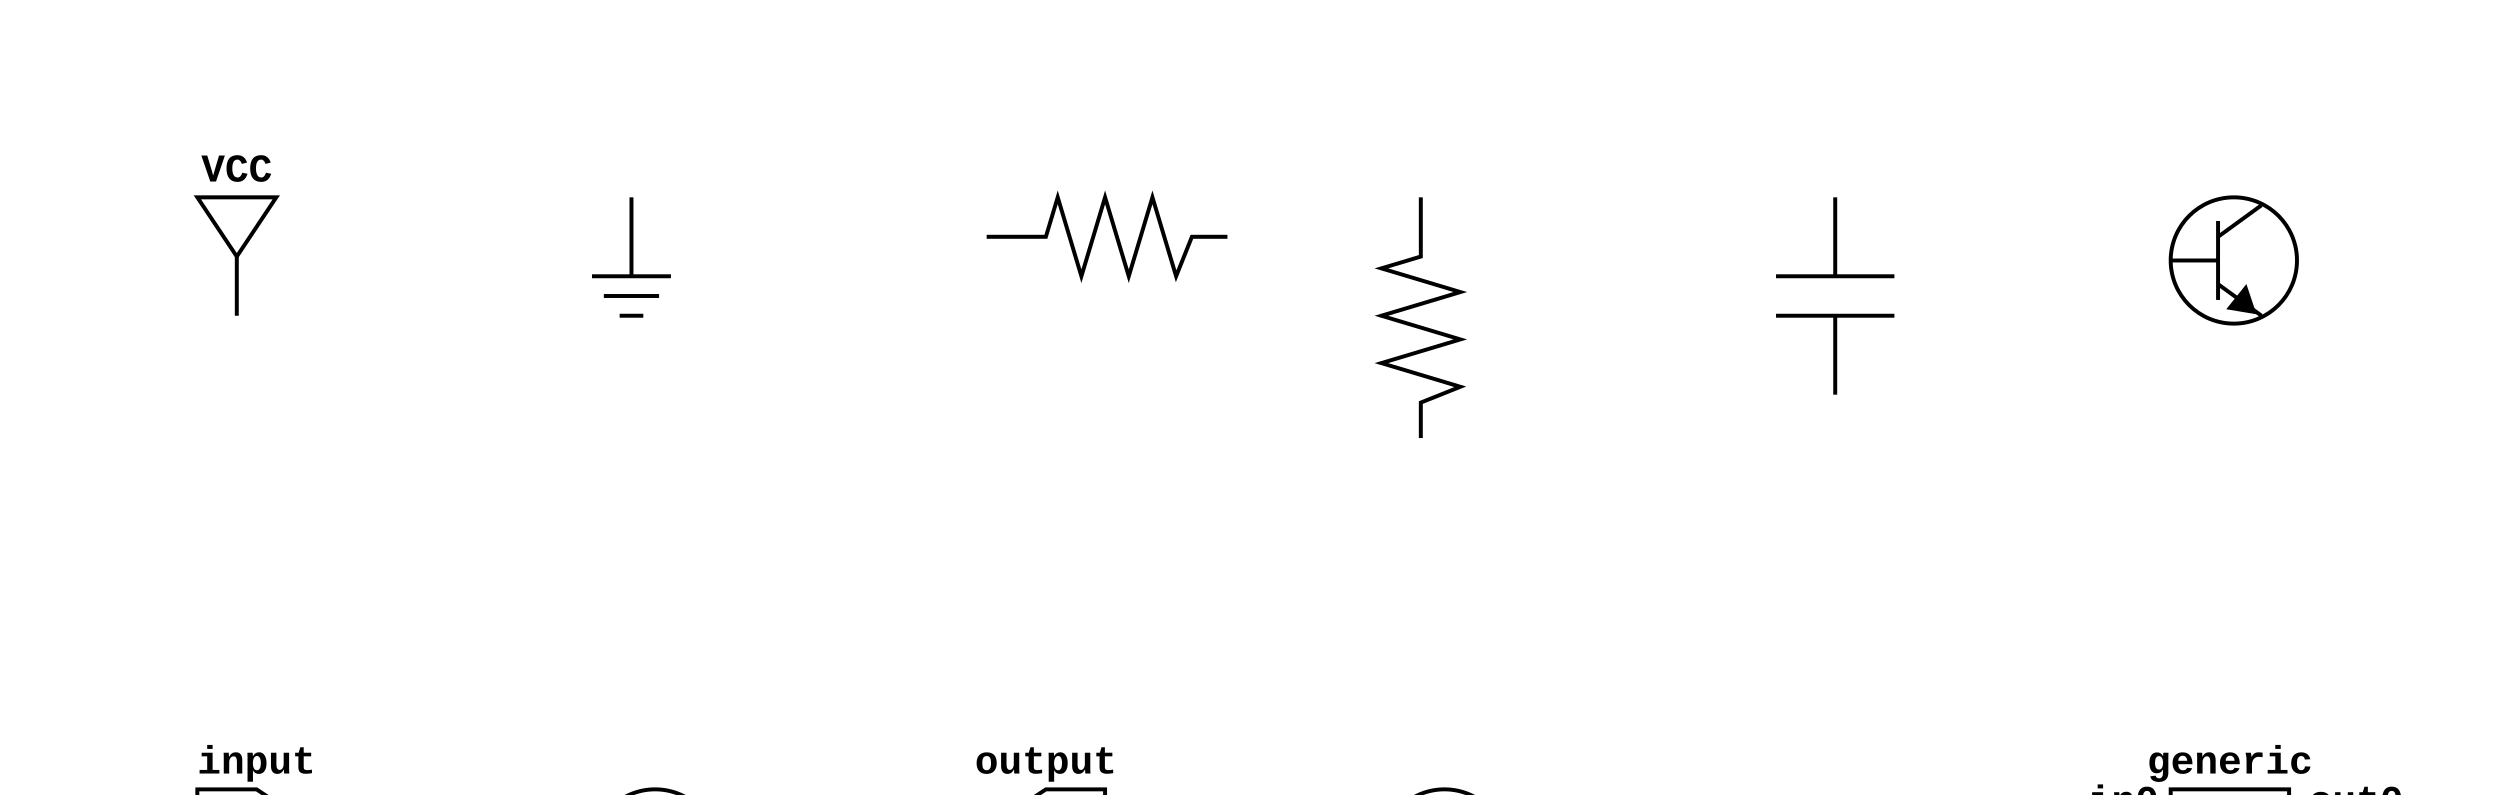
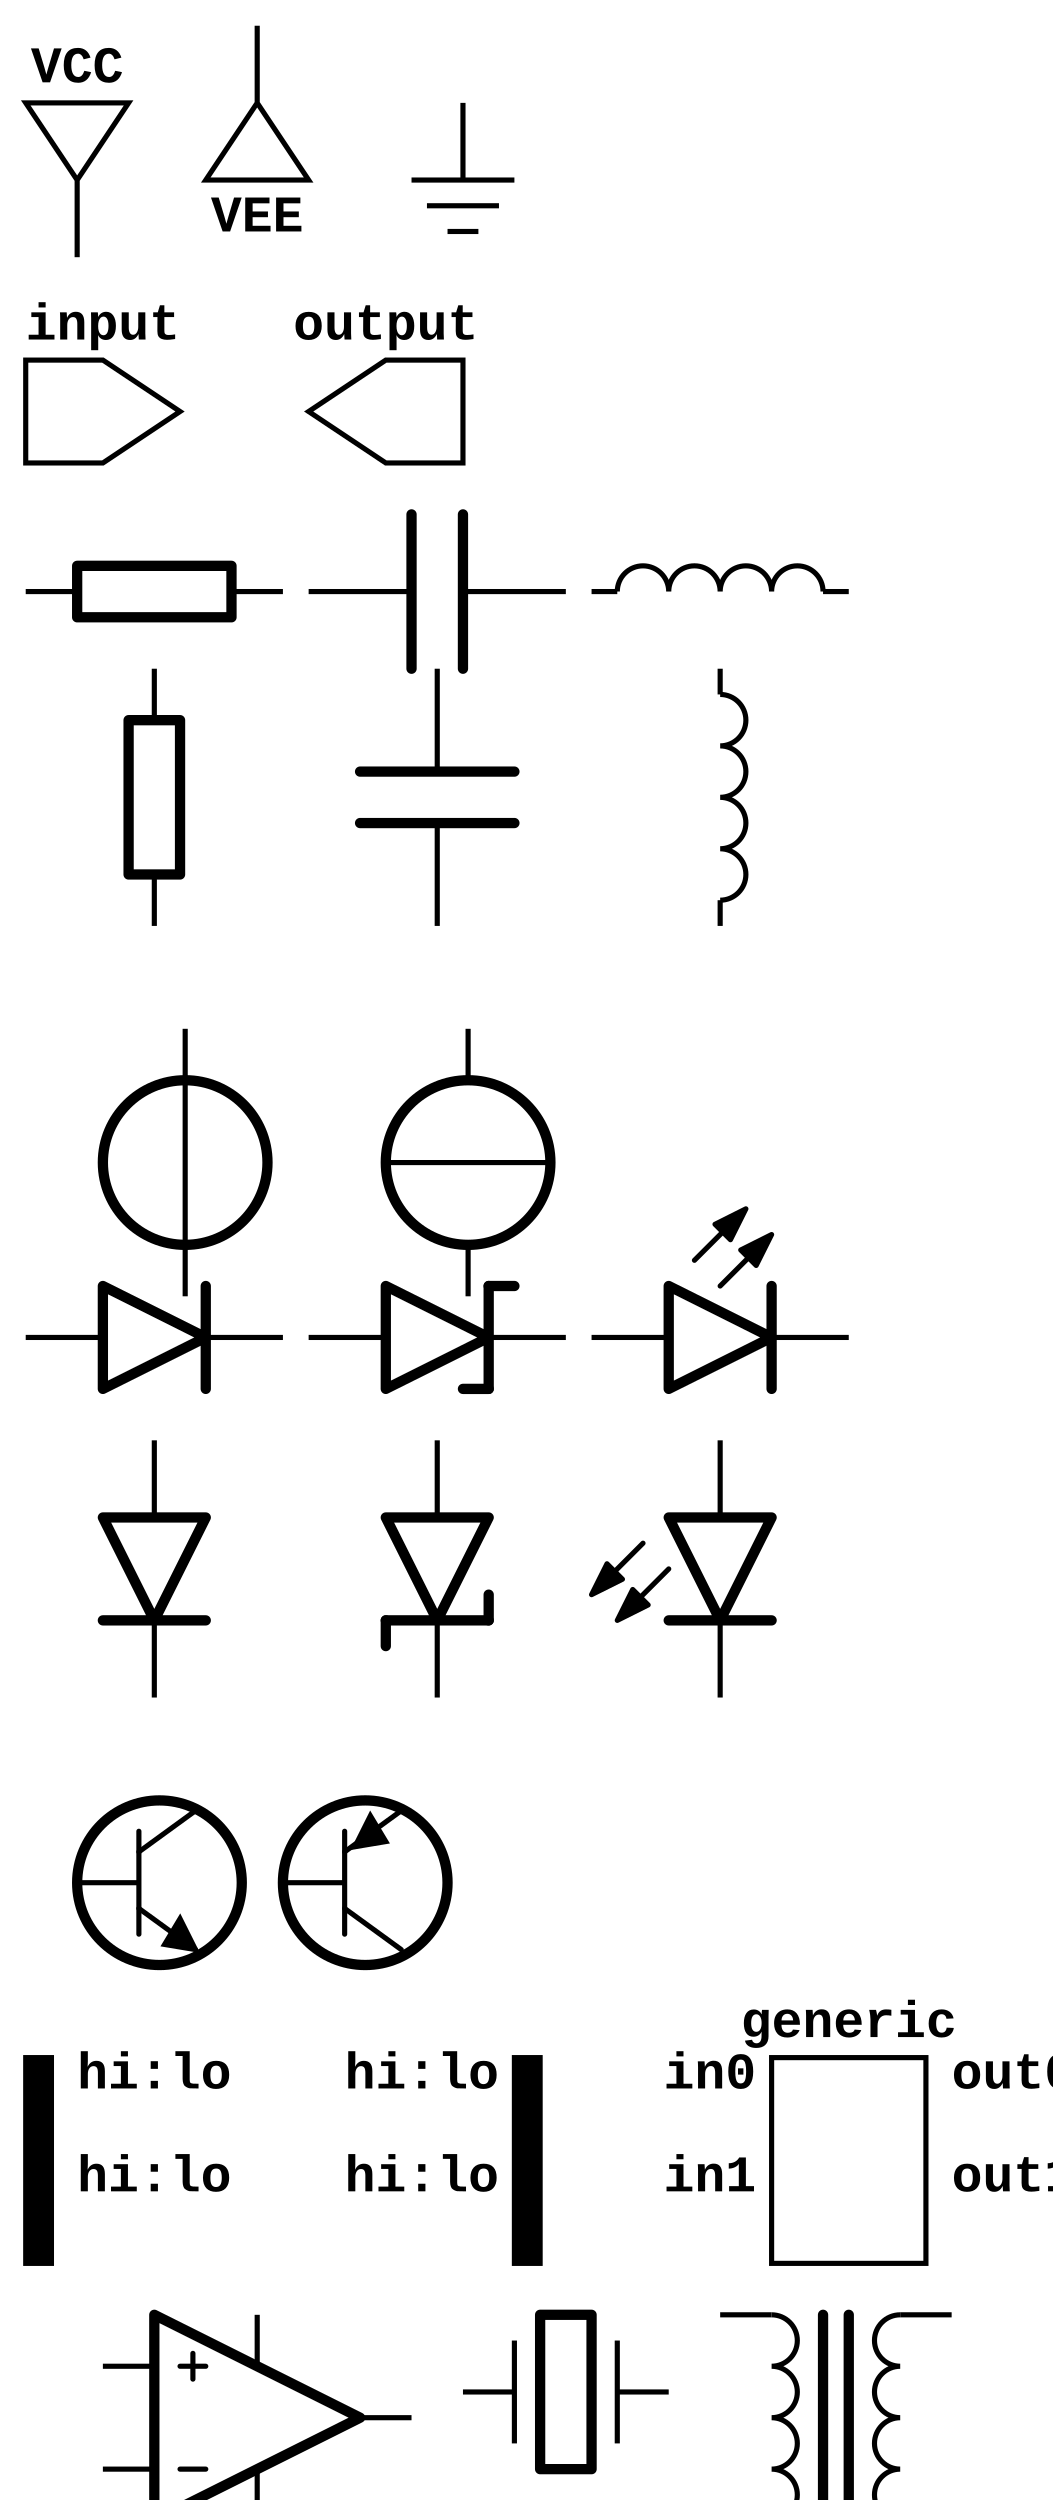
<svg xmlns="http://www.w3.org/2000/svg" xmlns:ns1="https://github.com/nturley/netlistsvg">
  <ns1:properties constants="false" splitsAndJoins="false" genericsLaterals="true">
    <ns1:layoutEngine org.eclipse.elk.layered.spacing.nodeNodeBetweenLayers="5" elk.spacing.nodeNode="35" org.eclipse.elk.direction="DOWN" />
    <ns1:low_priority_alias val="$dff" />
  </ns1:properties>
  <style>
svg {
-   stroke:#000;
-   fill:none;
+   stroke: #000;
+   fill: none;
}
text {
-   fill:#000;
-   stroke:none;
-   font-size:10px;
+   fill: #000;
+   stroke: none;
+   font-size: 10px;
  font-weight: bold;
  font-family: "Courier New", monospace;
}
.nodelabel {
  text-anchor: middle;
}
.inputPortLabel {
  text-anchor: end;
}
.splitjoinBody {
-   fill:#000;
+   fill: #000;
+ }
+ .symbol {
+   stroke-linejoin: round;
+   stroke-linecap: round;
+   stroke-width: 2;
+ }
+ .detail {
+   stroke-linejoin: round;
+   stroke-linecap: round;
+   fill: #000;
}
</style>
-   <g ns1:type="vcc" transform="translate(50,50)" ns1:width="20" ns1:height="30">
+   <g ns1:type="vcc" ns1:width="20" ns1:height="30" transform="translate(5,20)">
    <ns1:alias val="vcc" />
    <text x="10" y="-4" class="nodelabel">VCC</text>
-     <path d="M0,0 L20,0 L10,15 Z" />
-     <line x2="10" y2="15" x1="10" y1="30" />
+     <path d="M0,0 H20 L10,15 Z M10,15 V30" />
    <g ns1:x="10" ns1:y="30" ns1:pid="A" />
  </g>
-   <g ns1:type="gnd" transform="translate(150,50)" ns1:width="20" ns1:height="30">
+   <g ns1:type="vee" ns1:width="20" ns1:height="30" transform="translate(40,35)">
+     <ns1:alias val="vee" />
+     <text x="10" y="10" class="nodelabel">VEE</text>
+     <path d="M0,0 H20 L10,-15 Z M10,-15 V-30" />
+     <g ns1:x="10" ns1:y="-30" ns1:pid="A" />
+   </g>
+   <g ns1:type="gnd" ns1:width="20" ns1:height="30" transform="translate(80,35)">
    <ns1:alias val="gnd" />
-     <line x2="10" y2="0" x1="10" y1="20" />
-     <line x2="0" y2="20" x1="20" y1="20" />
-     <line x2="3" y2="25" x1="17" y1="25" />
-     <line x2="7" y2="30" x1="13" y1="30" />
-     <g ns1:x="10" ns1:y="0" ns1:pid="A" />
-   </g>
-   <g ns1:type="resistor_h" transform="translate(250,50)" ns1:width="61" ns1:height="24">
-     <ns1:alias val="res_h" />
-     <path d="M0,10 L15,10 L18,0 L24,20 L30,0 L36,20 L42,0 L48,20 L52,10 L61,10" />
-     <g ns1:x="0" ns1:y="10" ns1:pid="A" ns1:dir="lateral" />
-     <g ns1:x="61" ns1:y="10" ns1:pid="B" ns1:dir="lateral" />
-   </g>
-   <g ns1:type="resistor_v" transform="translate(350,50)" ns1:width="24" ns1:height="61">
-     <ns1:alias val="res_v" />
-     <path d="M10,0 L10,15 L0,18 L20,24 L0,30 L20,36 L0,42 L20,48 L10,52 L10,61" />
-     <g ns1:x="10" ns1:y="0" ns1:pid="A" />
-     <g ns1:x="10" ns1:y="61" ns1:pid="B" />
-   </g>
-   <g ns1:type="capacitor_v" transform="translate(450,50)" ns1:width="30" ns1:height="50">
-     <ns1:alias val="cap_v" />
-     <path d="M15,0 L15,20 M0,20 L30,20 M0,30 L30,30 M15,30 L15,50" />
+     <path d="M0,0 H20 M3,5 H17 M7,10 H13 M10,0 V-15" />
+     <g ns1:x="10" ns1:y="-15" ns1:pid="A" />
+   </g>
+   <g ns1:type="inputExt" ns1:width="30" ns1:height="20" transform="translate(5,70)">
+     <text x="15" y="-4" class="nodelabel">input</text>
+     <ns1:alias val="$_inputExt_" />
+     <path d="M0,0 V20 H15 L30,10 15,0 Z" />
+     <g ns1:x="30" ns1:y="10" ns1:pid="Y" />
+   </g>
+   <g ns1:type="outputExt" ns1:width="30" ns1:height="20" transform="translate(60,70)">
+     <text x="15" y="-4" class="nodelabel">output</text>
+     <ns1:alias val="$_outputExt_" />
+     <path d="M30,0 V20 H15 L0,10 15,0 Z" />
+     <g ns1:x="0" ns1:y="10" ns1:pid="A" />
+   </g>
+   <g ns1:type="resistor_h" ns1:width="50" ns1:height="10" transform="translate(5,110)">
+     <ns1:alias val="r_h" />
+     <path d="M10,0 H40 V10 H10 Z" class="symbol" />
+     <path d="M0,5 H10 M40,5 H50" class="connect" />
+     <g ns1:x="0" ns1:y="5" ns1:pid="A" />
+     <g ns1:x="50" ns1:y="5" ns1:pid="B" />
+   </g>
+   <g ns1:type="resistor_v" ns1:width="10" ns1:height="50" transform="translate(25,130)">
+     <ns1:alias val="r_v" />
+     <path d="M0,10 V40 H10 V10 Z" class="symbol" />
+     <path d="M5,0 V10 M5,40 V50" class="connect" />
+     <g ns1:x="5" ns1:y="0" ns1:pid="A" />
+     <g ns1:x="5" ns1:y="50" ns1:pid="B" />
+   </g>
+   <g ns1:type="capacitor_h" ns1:width="50" ns1:height="30" transform="translate(60,100)">
+     <ns1:alias val="c_h" />
+     <path d="M20,0 V30 M30,0 V30" class="symbol" />
+     <path d="M0,15 H20 M30,15 H50" class="connect" />
+     <g ns1:x="0" ns1:y="15" ns1:pid="A" />
+     <g ns1:x="50" ns1:y="15" ns1:pid="B" />
+   </g>
+   <g ns1:type="capacitor_v" ns1:width="30" ns1:height="50" transform="translate(70,130)">
+     <ns1:alias val="c_v" />
+     <path d="M0,20 H30 M0,30 H30" class="symbol" />
+     <path d="M15,0 V20 M15,30 V50" class="connect" />
    <g ns1:x="15" ns1:y="0" ns1:pid="A" />
    <g ns1:x="15" ns1:y="50" ns1:pid="B" />
  </g>
-   <g ns1:type="inputExt" transform="translate(50,200)" ns1:width="30" ns1:height="20">
-     <text x="15" y="-4" class="nodelabel">input</text>
-     <ns1:alias val="$_inputExt_" />
-     <path d="M0,0 L0,20 L15,20 L30,10 L15,0 Z" />
-     <g ns1:x="28" ns1:y="10" ns1:pid="Y" ns1:dir="lateral" />
-   </g>
-   <g ns1:type="outputExt" transform="translate(250,200)" ns1:width="30" ns1:height="20">
-     <text x="15" y="-4" class="nodelabel">output</text>
-     <ns1:alias val="$_outputExt_" />
-     <path d="M30,0 L30,20 L15,20 L0,10 L15,0 Z" />
-     <g ns1:x="0" ns1:y="10" ns1:pid="A" ns1:dir="lateral" />
-   </g>
-   <g ns1:type="generic" transform="translate(550,200)" ns1:width="30" ns1:height="40">
+   <g ns1:type="inductor_h" ns1:width="50" ns1:height="10" transform="translate(115,110)">
+     <ns1:alias val="l_h" />
+     <path d="M5,5 A5,5 0 0 1 15,5 A5,5 0 0 1 25,5 A5,5 0 0 1 35,5 A5,5 0 0 1 45,5" />
+     <path d="M0,5 H5 M45,5 H50" class="connect" />
+     <g ns1:x="0" ns1:y="5" ns1:pid="A" />
+     <g ns1:x="50" ns1:y="5" ns1:pid="B" />
+   </g>
+   <g ns1:type="inductor_v" ns1:width="10" ns1:height="50" transform="translate(135,130)">
+     <ns1:alias val="l_v" />
+     <path d="M5,5 A5,5 0 0 1 5,15 A5,5 0 0 1 5,25 A5,5 0 0 1 5,35 A5,5 0 0 1 5,45" />
+     <path d="M5,0 V5 M5,45 V50" class="connect" />
+     <g ns1:x="5" ns1:y="0" ns1:pid="A" />
+     <g ns1:x="5" ns1:y="50" ns1:pid="B" />
+   </g>
+   <g ns1:type="voltage_source" ns1:width="32" ns1:height="52" transform="translate(20,200)">
+     <ns1:alias val="v" />
+     <circle cx="16" cy="26" r="16" class="symbol" />
+     <path d="M16,10 V42" class="detail" />
+     <path d="M16,0 V10 M16,42 V52" class="connect" />
+     <g ns1:x="16" ns1:y="0" ns1:pid="+" />
+     <g ns1:x="16" ns1:y="52" ns1:pid="-" />
+   </g>
+   <g ns1:type="current_source" ns1:width="32" ns1:height="52" transform="translate(75,200)">
+     <ns1:alias val="i" />
+     <circle cx="16" cy="26" r="16" class="symbol" />
+     <path d="M0,26 H32" class="detail" />
+     <path d="M16,0 V10 M16,42 V52" class="connect" />
+     <g ns1:x="16" ns1:y="0" ns1:pid="+" />
+     <g ns1:x="16" ns1:y="52" ns1:pid="-" />
+   </g>
+   <g ns1:type="diode_h" ns1:width="50" ns1:height="20" transform="translate(5,250)">
+     <ns1:alias val="d_h" />
+     <path d="M15,0 V20 L35,10 Z M35,0 V20" class="symbol" />
+     <path d="M0,10 H15 M35,10 H50" class="connect" />
+     <g ns1:x="0" ns1:y="10" ns1:pid="+" />
+     <g ns1:x="50" ns1:y="10" ns1:pid="-" />
+   </g>
+   <g ns1:type="diode_v" ns1:width="20" ns1:height="50" transform="translate(20,280)">
+     <ns1:alias val="d_v" />
+     <path d="M0,15 H20 L10,35 Z M0,35 H20" class="symbol" />
+     <path d="M10,0 V15 M10,35 V50" class="connect" />
+     <g ns1:x="10" ns1:y="0" ns1:pid="+" />
+     <g ns1:x="10" ns1:y="50" ns1:pid="-" />
+   </g>
+   <g ns1:type="diode_schottky_h" ns1:width="50" ns1:height="20" transform="translate(60,250)">
+     <ns1:alias val="d_sk_h" />
+     <path d="M15,0 V20 L35,10 Z M35,0 V20" class="symbol" />
+     <path d="M0,10 H15 M35,10 H50" class="connect" />
+     <path d="M35,0 H40 M35,20 H30" class="symbol" />
+     <g ns1:x="0" ns1:y="10" ns1:pid="+" />
+     <g ns1:x="50" ns1:y="10" ns1:pid="-" />
+   </g>
+   <g ns1:type="diode_schottky_v" ns1:width="20" ns1:height="50" transform="translate(75,280)">
+     <ns1:alias val="d_sk_v" />
+     <path d="M0,15 H20 L10,35 Z M0,35 H20" class="symbol" />
+     <path d="M10,0 V15 M10,35 V50" class="connect" />
+     <path d="M0,35 V40 M20,35 V30" class="symbol" />
+     <g ns1:x="10" ns1:y="0" ns1:pid="+" />
+     <g ns1:x="10" ns1:y="50" ns1:pid="-" />
+   </g>
+   <g ns1:type="diode_led_h" ns1:width="50" ns1:height="20" transform="translate(115,250)">
+     <ns1:alias val="d_led_h" />
+     <path d="M15,0 V20 L35,10 Z M35,0 V20" class="symbol" />
+     <path d="M0,10 H15 M35,10 H50" class="connect" />
+     <path d="m20,-5 7,-7" class="detail" />
+     <path d="m24,-12 6,-3 -3,6 z" class="detail" />
+     <path d="m25,0 7,-7" class="detail" />
+     <path d="m29,-7 6,-3 -3,6 z" class="detail" />
+     <g ns1:x="0" ns1:y="10" ns1:pid="+" />
+     <g ns1:x="50" ns1:y="10" ns1:pid="-" />
+   </g>
+   <g ns1:type="diode_led_v" ns1:width="20" ns1:height="50" transform="translate(130,280)">
+     <ns1:alias val="d_led_v" />
+     <path d="M0,15 H20 L10,35 Z M0,35 H20" class="symbol" />
+     <path d="M10,0 V15 M10,35 V50" class="connect" />
+     <path d="m-5,20 -7,7" class="detail" />
+     <path d="m-12,24 -3,6 6,-3 z" class="detail" />
+     <path d="m0,25 -7,7" class="detail" />
+     <path d="m-7,29 -3,6 6,-3 z" class="detail" />
+     <g ns1:x="10" ns1:y="0" ns1:pid="+" />
+     <g ns1:x="10" ns1:y="50" ns1:pid="-" />
+   </g>
+   <g ns1:type="transistor_npn" ns1:width="32" ns1:height="32" transform="translate(15,350)">
+     <ns1:alias val="q_npn" />
+     <circle r="16" cx="16" cy="16" class="symbol" />
+     <path d="M0,16 H12 M12,6 V26" class="detail" />
+     <path d="m12,10 11,-8" class="detail" />
+     <path d="m12,21 11,8" class="detail" />
+     <path d="m23,29 -6,-1 3,-5 z" style="fill:#000000" />
+     <g ns1:x="22" ns1:y="2" ns1:pid="C" />
+     <g ns1:x="0" ns1:y="16" ns1:pid="B" />
+     <g ns1:x="23" ns1:y="29" ns1:pid="E" />
+   </g>
+   <g ns1:type="transistor_pnp" ns1:width="32" ns1:height="32" transform="translate(55,350)">
+     <ns1:alias val="q_pnp" />
+     <circle r="16" cx="16" cy="16" class="symbol" />
+     <path d="M0,16 H12 M12,6 V26" class="detail" />
+     <path d="m12,10 11,-8" class="detail" />
+     <path d="m12,21 11,8" class="detail" />
+     <path d="m14,9 6,-1 -3,-5 z" style="fill:#000000" />
+     <g ns1:x="22" ns1:y="2" ns1:pid="C" />
+     <g ns1:x="0" ns1:y="16" ns1:pid="B" />
+     <g ns1:x="23" ns1:y="29" ns1:pid="E" />
+   </g>
+   <g ns1:type="split" ns1:width="5" ns1:height="40" transform="translate(5,400)">
+     <rect width="5" height="40" class="splitjoinBody" x="0" y="0" style="fill:#000000" />
+     <ns1:alias val="$_split_" />
+     <g ns1:x="0" ns1:y="20" ns1:pid="in" />
+     <g transform="translate(5,10)" ns1:x="4" ns1:y="10" ns1:pid="out0">
+       <text x="5" y="-4">hi:lo</text>
+     </g>
+     <g transform="translate(5,30)" ns1:x="4" ns1:y="30" ns1:pid="out1">
+       <text x="5" y="-4">hi:lo</text>
+     </g>
+   </g>
+   <g ns1:type="join" ns1:width="4" ns1:height="40" transform="translate(100,400)">
+     <rect width="5" height="40" class="splitjoinBody" x="0" y="0" style="fill:#000000" />
+     <ns1:alias val="$_join_" />
+     <g ns1:x="5" ns1:y="20" ns1:pid="out" />
+     <g transform="translate(0,10)" ns1:x="0" ns1:y="10" ns1:pid="in0">
+       <text x="-3" y="-4" class="inputPortLabel">hi:lo</text>
+     </g>
+     <g transform="translate(0,30)" ns1:x="0" ns1:y="30" ns1:pid="in1">
+       <text x="-3" y="-4" class="inputPortLabel">hi:lo</text>
+     </g>
+   </g>
+   <g ns1:type="generic" ns1:width="30" ns1:height="40" transform="translate(150, 400)">
    <text x="15" y="-4" class="nodelabel">generic</text>
-     <rect width="30" height="40" />
-     <g transform="translate(30, 10)" ns1:x="30" ns1:y="10" ns1:pid="out0">
-       <text x="5" y="-4" style="fill:#000; stroke:none">out0</text>
-     </g>
-     <g transform="translate(30, 30)" ns1:x="30" ns1:y="30" ns1:pid="out1">
-       <text x="5" y="-4" style="fill:#000;stroke:none">out1</text>
-     </g>
-     <g transform="translate(0, 10)" ns1:x="0" ns1:y="10" ns1:pid="in0">
+     <rect width="30" height="40" x="0" y="0" />
+     <g transform="translate(30,10)" ns1:x="30" ns1:y="10" ns1:pid="out0">
+       <text x="5" y="-4">out0</text>
+     </g>
+     <g transform="translate(30,30)" ns1:x="30" ns1:y="30" ns1:pid="out1">
+       <text x="5" y="-4">out1</text>
+     </g>
+     <g transform="translate(0,10)" ns1:x="0" ns1:y="10" ns1:pid="in0">
      <text x="-3" y="-4" class="inputPortLabel">in0</text>
    </g>
-     <g transform="translate(0, 30)" ns1:x="0" ns1:y="30" ns1:pid="in1">
+     <g transform="translate(0,30)" ns1:x="0" ns1:y="30" ns1:pid="in1">
      <text x="-3" y="-4" class="inputPortLabel">in1</text>
    </g>
  </g>
-   <g ns1:type="transistor_npn_0" transform="translate(550,50)" ns1:width="32" ns1:height="32">
-     <ns1:alias val="npn_0" />
-     <circle r="16" cx="16" cy="16" />
-     <path d="M 0,16 12,16" />
-     <path d="M 12,6 12,26" />
-     <path d="M 12,10 23,2" />
-     <path d="M 12,22 23,30" />
-     <path d="M 21,29 15,28 19,23 Z" style="fill:#000000" />
-     <g ns1:x="22" ns1:y="2" ns1:pid="C" />
-     <g ns1:x="0" ns1:y="16" ns1:pid="B" ns1:dir="lateral" />
-     <g ns1:x="23" ns1:y="29" ns1:pid="E" />
-   </g>
-   <g ns1:type="transistor_pnp_0" transform="translate(650,50)" ns1:width="32" ns1:height="32">
-     <ns1:alias val="pnp_0" />
-     <circle r="16" cx="16" cy="16" />
-     <path d="M 0,16 12,16" />
-     <path d="M 12,6 12,26" />
-     <path d="M 12,10 23,2" />
-     <path d="M 12,22 23,30" />
-     <path d="M 15,8 17,2 21,7 Z" style="fill:#000000" />
-     <g ns1:x="22" ns1:y="2" ns1:pid="C" />
-     <g ns1:x="0" ns1:y="16" ns1:pid="B" ns1:dir="lateral" />
-     <g ns1:x="23" ns1:y="29" ns1:pid="E" />
-   </g>
-   <g ns1:type="dc" transform="translate(150,200)" ns1:width="32" ns1:height="32">
-     <ns1:alias val="dc" />
-     <circle r="16" cx="16" cy="16" />
-     <path d="M 16,4 16,12 M12,8 20,8" />
-     <path d="M 12,24, 20,24" />
-     <g ns1:x="16" ns1:y="0" ns1:pid="P" />
-     <g ns1:x="16" ns1:y="32" ns1:pid="N" />
-   </g>
-   <g ns1:type="ac" transform="translate(350,200)" ns1:width="32" ns1:height="32">
-     <ns1:alias val="ac" />
-     <circle r="16" cx="16" cy="16" />
-     <path d="M 6,16 C 6,10 16,10, 16,16 C 16,22, 26,22 26,16" />
-     <g ns1:x="16" ns1:y="0" ns1:pid="P" />
-     <g ns1:x="16" ns1:y="32" ns1:pid="N" />
+   <g ns1:type="opamp" ns1:width="60" ns1:height="40" transform="translate(20,450)">
+     <ns1:alias val="op" />
+     <path d="M10,0 V40 L50,20 Z" class="symbol" />
+     <path d="M0,10 H10 M0,30 H10 M50,20 H60 M30,0 V10 M30,40 V30" class="connect" />
+     <path d="m15,10 5,0 m-2.5,-2.5 0,5" class="detail" />
+     <path d="m15,30 5,0" class="detail" />
+     <g ns1:x="0" ns1:y="10" ns1:pid="+" />
+     <g ns1:x="0" ns1:y="30" ns1:pid="-" />
+     <g ns1:x="60" ns1:y="20" ns1:pid="OUT" />
+     <g ns1:x="30" ns1:y="0" ns1:pid="VCC" />
+     <g ns1:x="30" ns1:y="40" ns1:pid="VEE" />
+   </g>
+   <g ns1:type="xtal" ns1:width="40" ns1:height="30" transform="translate(90,450)">
+     <ns1:alias val="xtal" />
+     <rect x="15" y="0" width="10" height="30" class="symbol" />
+     <path d="M0,15 H10 M10,5 V25 M30,5 V25 M30,15 H40" />
+     <g ns1:x="0" ns1:y="15" ns1:pid="A" />
+     <g ns1:x="40" ns1:y="15" ns1:pid="B" />
+   </g>
+   <g ns1:type="transformer_1p_1s" ns1:width="35" ns1:height="45" transform="translate(140,450)">
+     <ns1:alias val="transformer_1p_1s" />
+     <path d="M10,0 A5,5 0 0 1 10,10 A5,5 0 0 1 10,20 A5,5 0 0 1 10,30 A5,5 0 0 1 10,40" />
+     <path d="M35,0 A5,5 0 0 0 35,10 A5,5 0 0 0 35,20 A5,5 0 0 0 35,30 A5,5 0 0 0 35,40" />
+     <path d="M20,0 V40 M25,0 V40" class="symbol" />
+     <path d="M0,0 H10 M0,40 H10 M35,0 H45 M35,40 H45" class="connect" />
+     <g ns1:x="0" ns1:y="0" ns1:pid="L1.1" />
+     <g ns1:x="0" ns1:y="40" ns1:pid="L1.2" />
+     <g ns1:x="40" ns1:y="0" ns1:pid="L2.1" />
+     <g ns1:x="40" ns1:y="40" ns1:pid="L2.2" />
  </g>
</svg>
